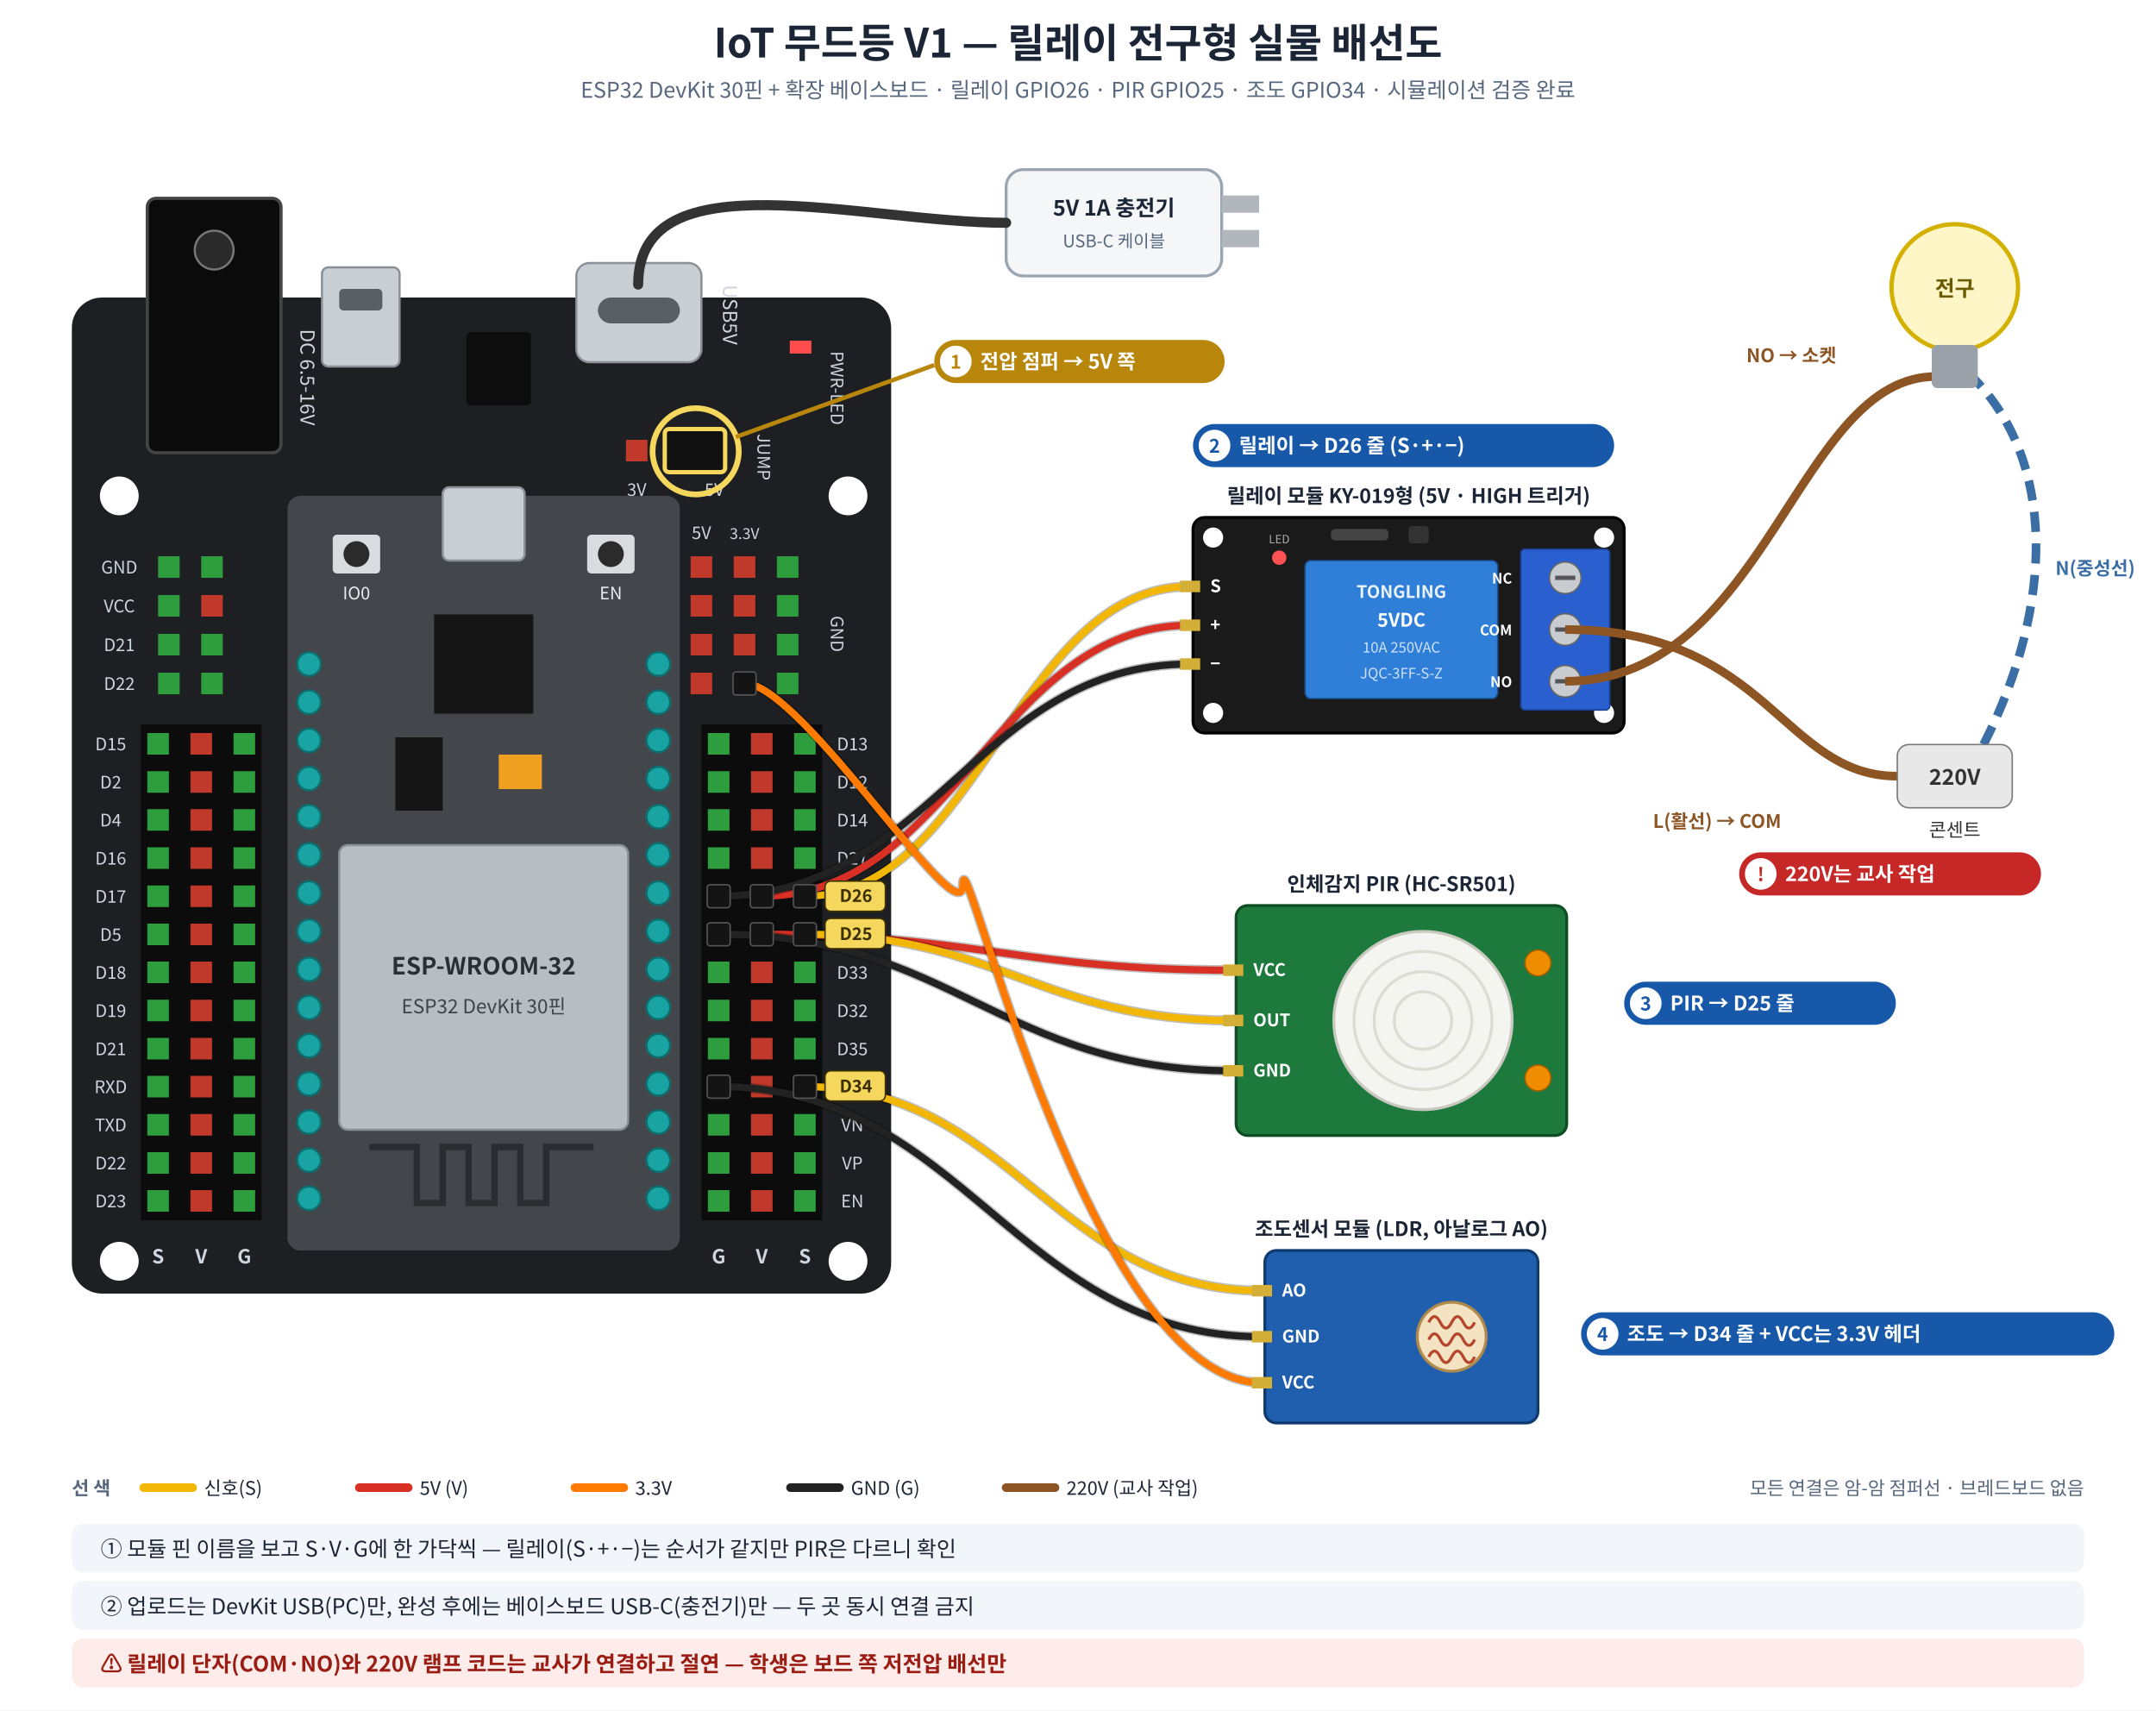
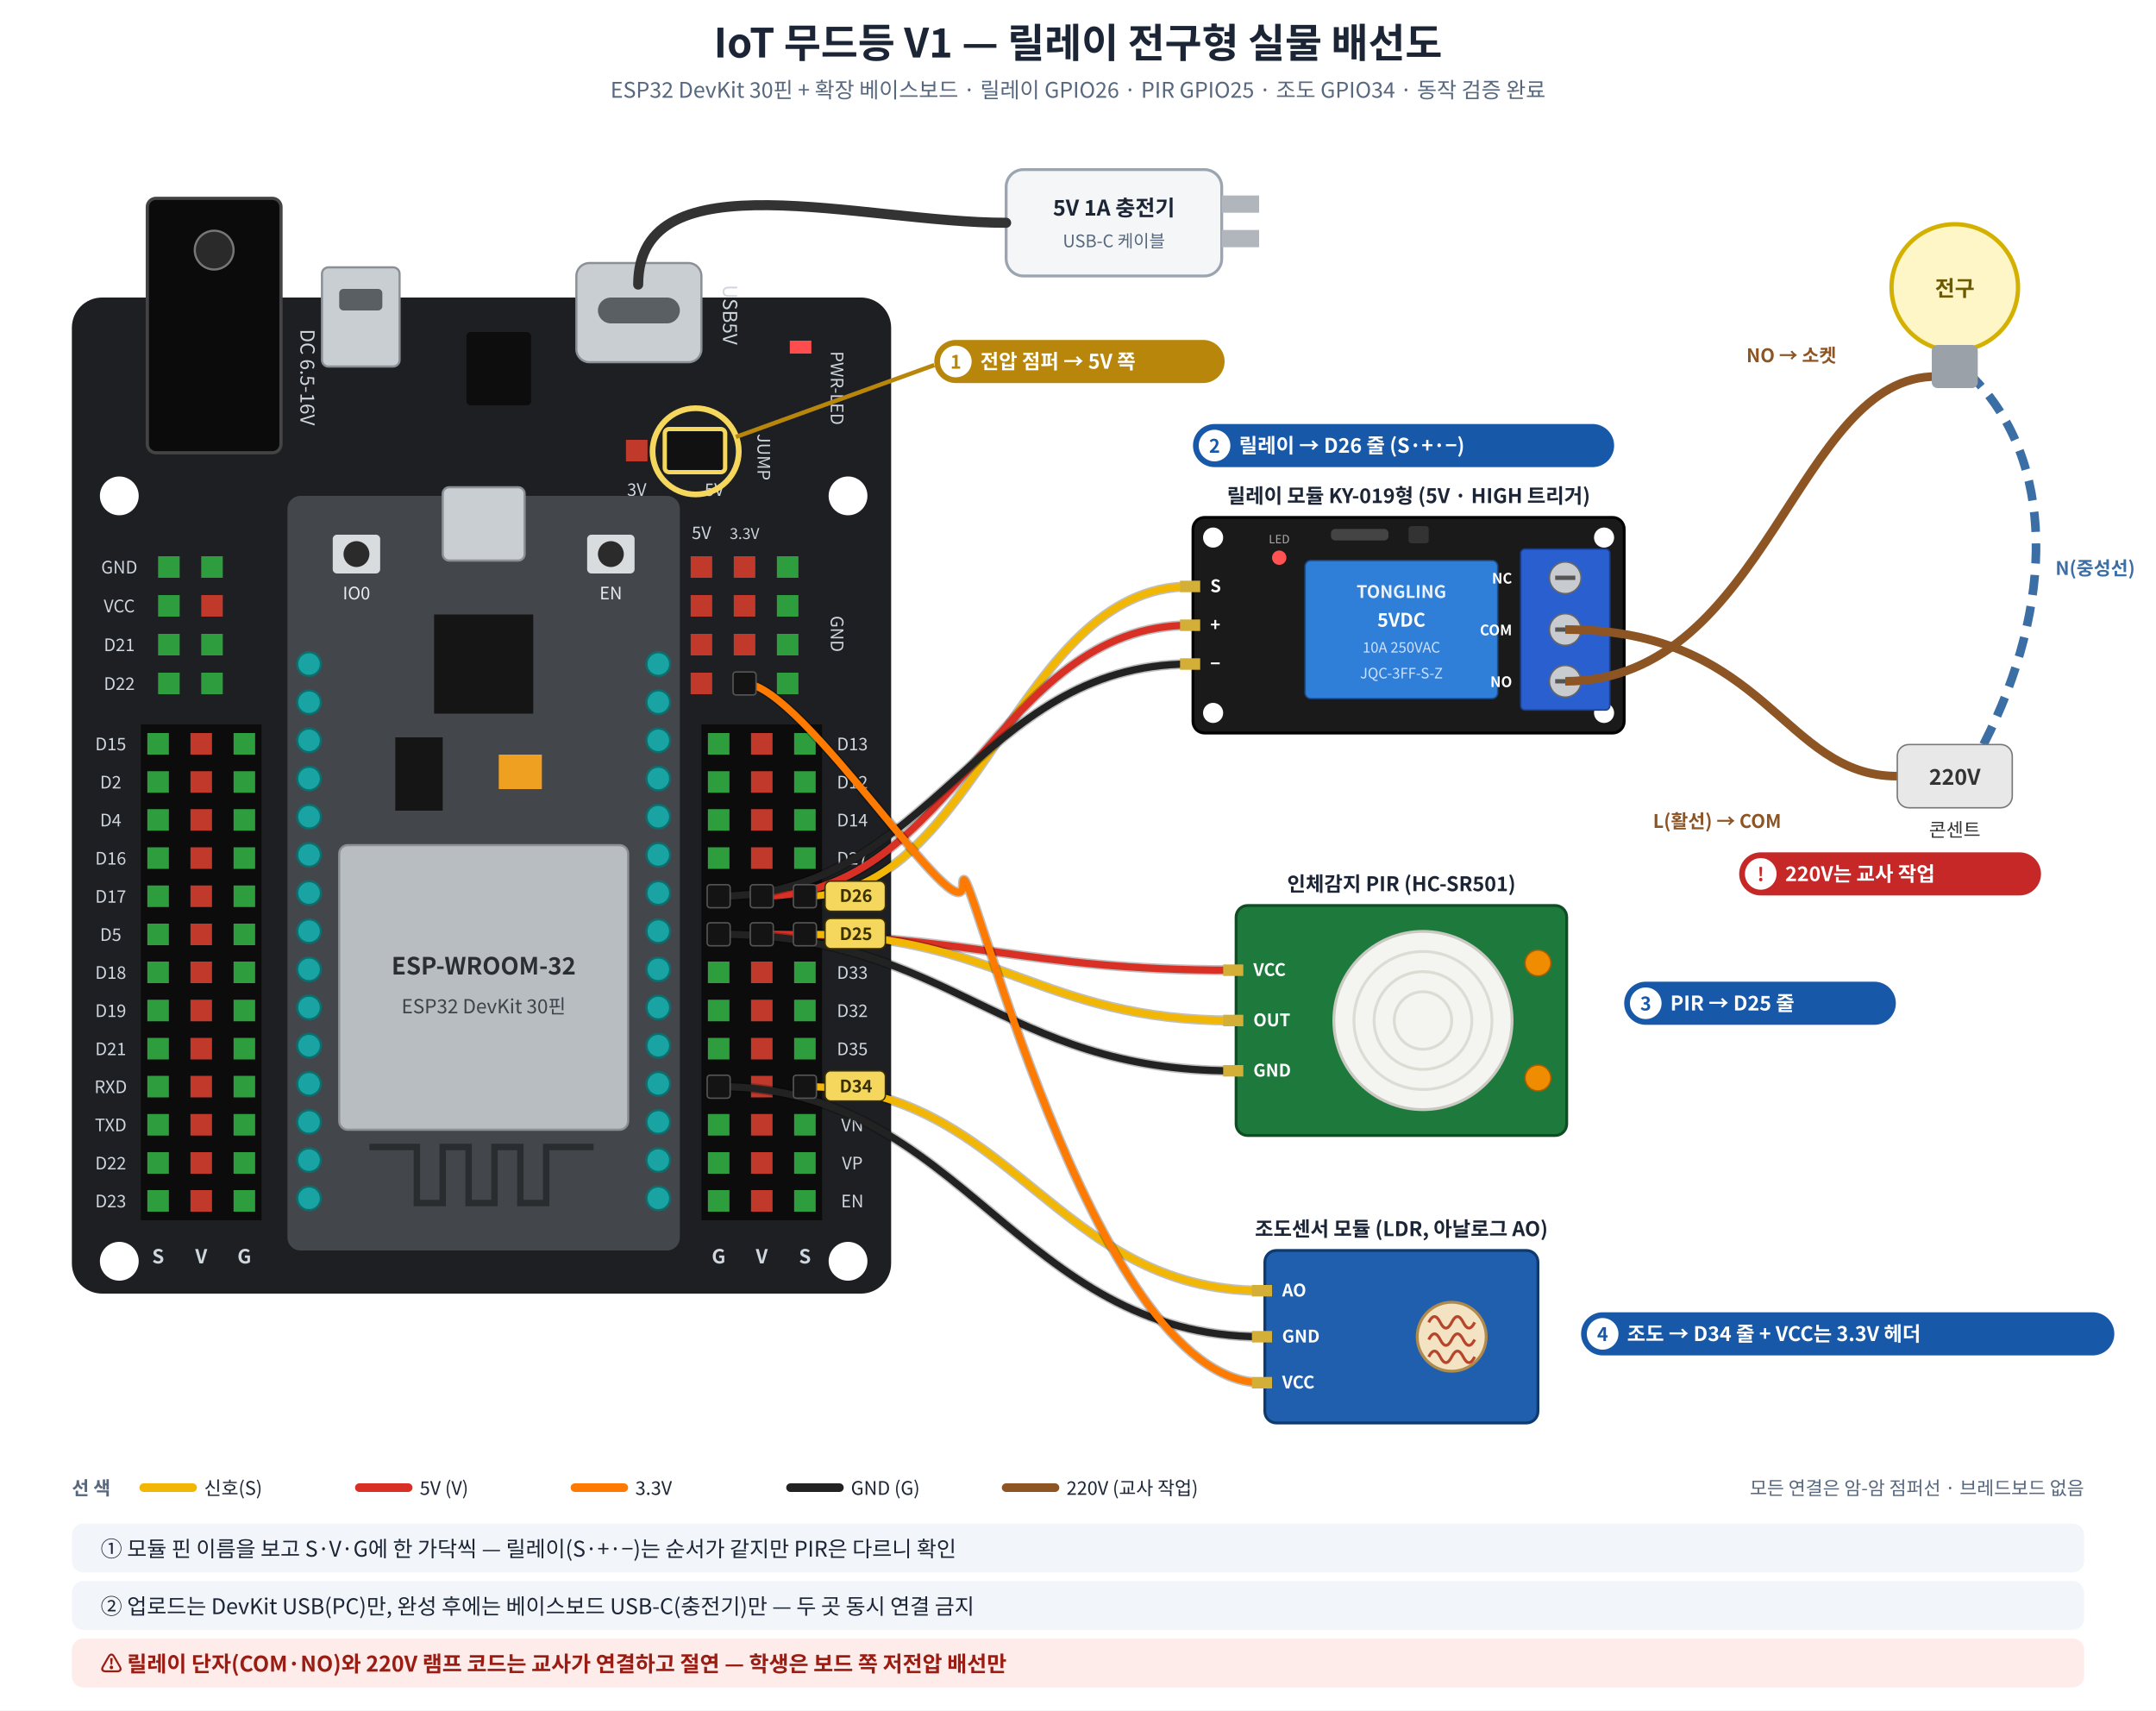
<svg xmlns="http://www.w3.org/2000/svg" width="1500" height="1190" viewBox="0 0 1500 1190" font-family="Pretendard, 'Noto Sans CJK KR', 'WenQuanYi Zen Hei', sans-serif">
  <rect width="1500" height="1190" fill="#ffffff" />
  <text x="750.0" y="40.0" font-size="28" font-weight="bold" fill="#1b2536" text-anchor="middle">IoT 무드등 V1 — 릴레이 전구형 실물 배선도</text>
-   <text x="750.0" y="68.0" font-size="15" fill="#56677e" text-anchor="middle">ESP32 DevKit 30핀 + 확장 베이스보드 · 릴레이 GPIO26 · PIR GPIO25 · 조도 GPIO34 · 시뮬레이션 검증 완료</text>
+   <text x="750.0" y="68.0" font-size="15" fill="#56677e" text-anchor="middle">ESP32 DevKit 30핀 + 확장 베이스보드 · 릴레이 GPIO26 · PIR GPIO25 · 조도 GPIO34 · 동작 검증 완료</text>
  <g transform="translate(50,120) scale(1.5)">
    <rect x="0" y="58" width="380" height="462" rx="14" fill="#1d1f22" />
    <circle cx="22" cy="150" r="9" fill="#ffffff" />
    <circle cx="360" cy="150" r="9" fill="#ffffff" />
    <circle cx="22" cy="505" r="9" fill="#ffffff" />
    <circle cx="360" cy="505" r="9" fill="#ffffff" />
    <rect x="35" y="12" width="62" height="118" rx="4" fill="#0b0b0b" stroke="#444" stroke-width="1.5" />
    <circle cx="66" cy="36" r="9" fill="#2a2a2a" stroke="#777" />
    <text x="106.0" y="95.0" font-size="9" fill="#cfd6de" text-anchor="middle" transform="rotate(90 106 95)">DC 6.5-16V</text>
    <rect x="116" y="44" width="36" height="46" rx="3" fill="#c9ced3" stroke="#8a9096" />
    <rect x="124" y="54" width="20" height="10" rx="2" fill="#5a5f64" />
    <rect x="183" y="74" width="30" height="34" rx="2" fill="#0d0d0d" />
    <rect x="234" y="42" width="58" height="46" rx="6" fill="#c9ced3" stroke="#8a9096" />
    <rect x="244" y="58" width="38" height="12" rx="6" fill="#5a5f64" />
    <text x="302.0" y="66.0" font-size="9" fill="#cfd6de" text-anchor="middle" transform="rotate(90 302 66)">USB5V</text>
    <rect x="333" y="78" width="10" height="6" fill="#ff4d4d" />
    <text x="352.0" y="100.0" font-size="8" fill="#cfd6de" text-anchor="middle" transform="rotate(90 352 100)">PWR-LED</text>
    <rect x="257" y="124" width="10" height="10" fill="#c0392b" />
    <rect x="275" y="124" width="10" height="10" fill="#2e9d3e" />
    <rect x="293" y="124" width="10" height="10" fill="#c0392b" />
    <rect x="275" y="119" width="28" height="20" rx="2" fill="#111" stroke="#f5d75d" stroke-width="2" />
    <text x="262.0" y="150.0" font-size="8" fill="#cfd6de" text-anchor="middle">3V</text>
    <text x="298.0" y="150.0" font-size="8" fill="#cfd6de" text-anchor="middle">5V</text>
    <text x="318.0" y="132.0" font-size="8" fill="#cfd6de" text-anchor="middle" transform="rotate(90 318 132)">JUMP</text>
    <text x="22.0" y="186.0" font-size="8" fill="#cfd6de" text-anchor="middle">GND</text>
    <rect x="40" y="178" width="10" height="10" fill="#2e9d3e" />
    <rect x="60" y="178" width="10" height="10" fill="#2e9d3e" />
    <text x="22.0" y="204.0" font-size="8" fill="#cfd6de" text-anchor="middle">VCC</text>
    <rect x="40" y="196" width="10" height="10" fill="#2e9d3e" />
    <rect x="60" y="196" width="10" height="10" fill="#c0392b" />
    <text x="22.0" y="222.0" font-size="8" fill="#cfd6de" text-anchor="middle">D21</text>
    <rect x="40" y="214" width="10" height="10" fill="#2e9d3e" />
    <rect x="60" y="214" width="10" height="10" fill="#2e9d3e" />
    <text x="22.0" y="240.0" font-size="8" fill="#cfd6de" text-anchor="middle">D22</text>
    <rect x="40" y="232" width="10" height="10" fill="#2e9d3e" />
    <rect x="60" y="232" width="10" height="10" fill="#2e9d3e" />
    <text x="292.0" y="170.0" font-size="8" fill="#cfd6de" text-anchor="middle">5V</text>
    <text x="312.0" y="170.0" font-size="7" fill="#cfd6de" text-anchor="middle">3.3V</text>
    <text x="352.0" y="214.0" font-size="8" fill="#cfd6de" text-anchor="middle" transform="rotate(90 352 214)">GND</text>
    <rect x="287" y="178" width="10" height="10" fill="#c0392b" />
    <rect x="307" y="178" width="10" height="10" fill="#c0392b" />
    <rect x="327" y="178" width="10" height="10" fill="#2e9d3e" />
    <rect x="287" y="196" width="10" height="10" fill="#c0392b" />
    <rect x="307" y="196" width="10" height="10" fill="#c0392b" />
    <rect x="327" y="196" width="10" height="10" fill="#2e9d3e" />
    <rect x="287" y="214" width="10" height="10" fill="#c0392b" />
    <rect x="307" y="214" width="10" height="10" fill="#c0392b" />
    <rect x="327" y="214" width="10" height="10" fill="#2e9d3e" />
    <rect x="287" y="232" width="10" height="10" fill="#c0392b" />
    <rect x="307" y="232" width="10" height="10" fill="#c0392b" />
    <rect x="327" y="232" width="10" height="10" fill="#2e9d3e" />
    <rect x="100" y="150" width="182" height="350" rx="6" fill="#43474b" />
    <rect x="172" y="146" width="38" height="34" rx="3" fill="#c9ced3" stroke="#8a9096" />
    <rect x="121" y="168" width="22" height="18" rx="2" fill="#d8dcdf" />
    <circle cx="132" cy="177" r="6" fill="#2b2b2b" />
    <text x="132.0" y="198.0" font-size="8" fill="#e8ecef" text-anchor="middle">IO0</text>
    <rect x="239" y="168" width="22" height="18" rx="2" fill="#d8dcdf" />
    <circle cx="250" cy="177" r="6" fill="#2b2b2b" />
    <text x="250.0" y="198.0" font-size="8" fill="#e8ecef" text-anchor="middle">EN</text>
    <rect x="168" y="205" width="46" height="46" fill="#151515" />
    <rect x="150" y="262" width="22" height="34" fill="#151515" />
    <rect x="198" y="270" width="20" height="16" fill="#f0a020" />
    <rect x="124" y="312" width="134" height="132" rx="4" fill="#b8bdc2" stroke="#8a9096" />
    <text x="191.0" y="372.0" font-size="11" font-weight="bold" fill="#2b2f33" text-anchor="middle">ESP-WROOM-32</text>
    <text x="191.0" y="390.0" font-size="9" fill="#3d434a" text-anchor="middle">ESP32 DevKit 30핀</text>
    <path d="M138 452 h22 v26 h12 v-26 h12 v26 h12 v-26 h12 v26 h12 v-26 h22" fill="none" stroke="#2a2d30" stroke-width="3" />
    <circle cx="110" cy="228.0" r="5.5" fill="#1aa3a3" stroke="#0d6e6e" />
    <circle cx="272" cy="228.0" r="5.5" fill="#1aa3a3" stroke="#0d6e6e" />
    <circle cx="110" cy="245.7" r="5.5" fill="#1aa3a3" stroke="#0d6e6e" />
    <circle cx="272" cy="245.7" r="5.5" fill="#1aa3a3" stroke="#0d6e6e" />
    <circle cx="110" cy="263.4" r="5.5" fill="#1aa3a3" stroke="#0d6e6e" />
    <circle cx="272" cy="263.4" r="5.5" fill="#1aa3a3" stroke="#0d6e6e" />
    <circle cx="110" cy="281.1" r="5.5" fill="#1aa3a3" stroke="#0d6e6e" />
    <circle cx="272" cy="281.1" r="5.5" fill="#1aa3a3" stroke="#0d6e6e" />
    <circle cx="110" cy="298.8" r="5.5" fill="#1aa3a3" stroke="#0d6e6e" />
    <circle cx="272" cy="298.8" r="5.5" fill="#1aa3a3" stroke="#0d6e6e" />
    <circle cx="110" cy="316.5" r="5.5" fill="#1aa3a3" stroke="#0d6e6e" />
    <circle cx="272" cy="316.5" r="5.5" fill="#1aa3a3" stroke="#0d6e6e" />
    <circle cx="110" cy="334.2" r="5.5" fill="#1aa3a3" stroke="#0d6e6e" />
    <circle cx="272" cy="334.2" r="5.5" fill="#1aa3a3" stroke="#0d6e6e" />
    <circle cx="110" cy="351.9" r="5.5" fill="#1aa3a3" stroke="#0d6e6e" />
    <circle cx="272" cy="351.9" r="5.5" fill="#1aa3a3" stroke="#0d6e6e" />
    <circle cx="110" cy="369.6" r="5.5" fill="#1aa3a3" stroke="#0d6e6e" />
    <circle cx="272" cy="369.6" r="5.5" fill="#1aa3a3" stroke="#0d6e6e" />
    <circle cx="110" cy="387.3" r="5.5" fill="#1aa3a3" stroke="#0d6e6e" />
    <circle cx="272" cy="387.3" r="5.5" fill="#1aa3a3" stroke="#0d6e6e" />
    <circle cx="110" cy="405.0" r="5.5" fill="#1aa3a3" stroke="#0d6e6e" />
    <circle cx="272" cy="405.0" r="5.5" fill="#1aa3a3" stroke="#0d6e6e" />
    <circle cx="110" cy="422.7" r="5.5" fill="#1aa3a3" stroke="#0d6e6e" />
    <circle cx="272" cy="422.7" r="5.5" fill="#1aa3a3" stroke="#0d6e6e" />
    <circle cx="110" cy="440.4" r="5.5" fill="#1aa3a3" stroke="#0d6e6e" />
    <circle cx="272" cy="440.4" r="5.5" fill="#1aa3a3" stroke="#0d6e6e" />
    <circle cx="110" cy="458.1" r="5.5" fill="#1aa3a3" stroke="#0d6e6e" />
    <circle cx="272" cy="458.1" r="5.5" fill="#1aa3a3" stroke="#0d6e6e" />
    <circle cx="110" cy="475.8" r="5.5" fill="#1aa3a3" stroke="#0d6e6e" />
    <circle cx="272" cy="475.8" r="5.5" fill="#1aa3a3" stroke="#0d6e6e" />
    <rect x="32" y="256" width="56" height="230" fill="#0c0c0c" />
    <rect x="35" y="260.0" width="10" height="10" fill="#2e9d3e" />
    <rect x="55" y="260.0" width="10" height="10" fill="#c0392b" />
    <rect x="75" y="260.0" width="10" height="10" fill="#2e9d3e" />
    <text x="18.0" y="268.0" font-size="8" fill="#cfd6de" text-anchor="middle">D15</text>
    <rect x="35" y="277.7" width="10" height="10" fill="#2e9d3e" />
    <rect x="55" y="277.7" width="10" height="10" fill="#c0392b" />
    <rect x="75" y="277.7" width="10" height="10" fill="#2e9d3e" />
    <text x="18.0" y="285.7" font-size="8" fill="#cfd6de" text-anchor="middle">D2</text>
    <rect x="35" y="295.3" width="10" height="10" fill="#2e9d3e" />
    <rect x="55" y="295.3" width="10" height="10" fill="#c0392b" />
    <rect x="75" y="295.3" width="10" height="10" fill="#2e9d3e" />
    <text x="18.0" y="303.3" font-size="8" fill="#cfd6de" text-anchor="middle">D4</text>
    <rect x="35" y="313.0" width="10" height="10" fill="#2e9d3e" />
    <rect x="55" y="313.0" width="10" height="10" fill="#c0392b" />
    <rect x="75" y="313.0" width="10" height="10" fill="#2e9d3e" />
    <text x="18.0" y="321.0" font-size="8" fill="#cfd6de" text-anchor="middle">D16</text>
    <rect x="35" y="330.7" width="10" height="10" fill="#2e9d3e" />
    <rect x="55" y="330.7" width="10" height="10" fill="#c0392b" />
    <rect x="75" y="330.7" width="10" height="10" fill="#2e9d3e" />
    <text x="18.0" y="338.7" font-size="8" fill="#cfd6de" text-anchor="middle">D17</text>
    <rect x="35" y="348.4" width="10" height="10" fill="#2e9d3e" />
    <rect x="55" y="348.4" width="10" height="10" fill="#c0392b" />
    <rect x="75" y="348.4" width="10" height="10" fill="#2e9d3e" />
    <text x="18.0" y="356.4" font-size="8" fill="#cfd6de" text-anchor="middle">D5</text>
    <rect x="35" y="366.0" width="10" height="10" fill="#2e9d3e" />
    <rect x="55" y="366.0" width="10" height="10" fill="#c0392b" />
    <rect x="75" y="366.0" width="10" height="10" fill="#2e9d3e" />
    <text x="18.0" y="374.0" font-size="8" fill="#cfd6de" text-anchor="middle">D18</text>
    <rect x="35" y="383.7" width="10" height="10" fill="#2e9d3e" />
    <rect x="55" y="383.7" width="10" height="10" fill="#c0392b" />
    <rect x="75" y="383.7" width="10" height="10" fill="#2e9d3e" />
    <text x="18.0" y="391.7" font-size="8" fill="#cfd6de" text-anchor="middle">D19</text>
    <rect x="35" y="401.4" width="10" height="10" fill="#2e9d3e" />
    <rect x="55" y="401.4" width="10" height="10" fill="#c0392b" />
    <rect x="75" y="401.4" width="10" height="10" fill="#2e9d3e" />
    <text x="18.0" y="409.4" font-size="8" fill="#cfd6de" text-anchor="middle">D21</text>
    <rect x="35" y="419.0" width="10" height="10" fill="#2e9d3e" />
    <rect x="55" y="419.0" width="10" height="10" fill="#c0392b" />
    <rect x="75" y="419.0" width="10" height="10" fill="#2e9d3e" />
    <text x="18.0" y="427.0" font-size="8" fill="#cfd6de" text-anchor="middle">RXD</text>
    <rect x="35" y="436.7" width="10" height="10" fill="#2e9d3e" />
    <rect x="55" y="436.7" width="10" height="10" fill="#c0392b" />
    <rect x="75" y="436.7" width="10" height="10" fill="#2e9d3e" />
    <text x="18.0" y="444.7" font-size="8" fill="#cfd6de" text-anchor="middle">TXD</text>
    <rect x="35" y="454.4" width="10" height="10" fill="#2e9d3e" />
    <rect x="55" y="454.4" width="10" height="10" fill="#c0392b" />
    <rect x="75" y="454.4" width="10" height="10" fill="#2e9d3e" />
    <text x="18.0" y="462.4" font-size="8" fill="#cfd6de" text-anchor="middle">D22</text>
    <rect x="35" y="472.0" width="10" height="10" fill="#2e9d3e" />
    <rect x="55" y="472.0" width="10" height="10" fill="#c0392b" />
    <rect x="75" y="472.0" width="10" height="10" fill="#2e9d3e" />
    <text x="18.0" y="480.0" font-size="8" fill="#cfd6de" text-anchor="middle">D23</text>
    <text x="40.0" y="506.0" font-size="9" font-weight="bold" fill="#cfd6de" text-anchor="middle">S</text>
    <text x="60.0" y="506.0" font-size="9" font-weight="bold" fill="#cfd6de" text-anchor="middle">V</text>
    <text x="80.0" y="506.0" font-size="9" font-weight="bold" fill="#cfd6de" text-anchor="middle">G</text>
    <rect x="292" y="256" width="56" height="230" fill="#0c0c0c" />
    <rect x="295" y="260.0" width="10" height="10" fill="#2e9d3e" />
    <rect x="315" y="260.0" width="10" height="10" fill="#c0392b" />
    <rect x="335" y="260.0" width="10" height="10" fill="#2e9d3e" />
    <text x="362.0" y="268.0" font-size="8" fill="#cfd6de" text-anchor="middle">D13</text>
    <rect x="295" y="277.7" width="10" height="10" fill="#2e9d3e" />
    <rect x="315" y="277.7" width="10" height="10" fill="#c0392b" />
    <rect x="335" y="277.7" width="10" height="10" fill="#2e9d3e" />
    <text x="362.0" y="285.7" font-size="8" fill="#cfd6de" text-anchor="middle">D12</text>
    <rect x="295" y="295.3" width="10" height="10" fill="#2e9d3e" />
    <rect x="315" y="295.3" width="10" height="10" fill="#c0392b" />
    <rect x="335" y="295.3" width="10" height="10" fill="#2e9d3e" />
    <text x="362.0" y="303.3" font-size="8" fill="#cfd6de" text-anchor="middle">D14</text>
    <rect x="295" y="313.0" width="10" height="10" fill="#2e9d3e" />
    <rect x="315" y="313.0" width="10" height="10" fill="#c0392b" />
    <rect x="335" y="313.0" width="10" height="10" fill="#2e9d3e" />
    <text x="362.0" y="321.0" font-size="8" fill="#cfd6de" text-anchor="middle">D27</text>
    <rect x="295" y="330.7" width="10" height="10" fill="#2e9d3e" />
    <rect x="315" y="330.7" width="10" height="10" fill="#c0392b" />
    <rect x="335" y="330.7" width="10" height="10" fill="#2e9d3e" />
    <text x="362.0" y="338.7" font-size="8" fill="#cfd6de" text-anchor="middle">D26</text>
    <rect x="295" y="348.4" width="10" height="10" fill="#2e9d3e" />
    <rect x="315" y="348.4" width="10" height="10" fill="#c0392b" />
    <rect x="335" y="348.4" width="10" height="10" fill="#2e9d3e" />
    <text x="362.0" y="356.4" font-size="8" fill="#cfd6de" text-anchor="middle">D25</text>
    <rect x="295" y="366.0" width="10" height="10" fill="#2e9d3e" />
    <rect x="315" y="366.0" width="10" height="10" fill="#c0392b" />
    <rect x="335" y="366.0" width="10" height="10" fill="#2e9d3e" />
    <text x="362.0" y="374.0" font-size="8" fill="#cfd6de" text-anchor="middle">D33</text>
    <rect x="295" y="383.7" width="10" height="10" fill="#2e9d3e" />
    <rect x="315" y="383.7" width="10" height="10" fill="#c0392b" />
    <rect x="335" y="383.7" width="10" height="10" fill="#2e9d3e" />
    <text x="362.0" y="391.7" font-size="8" fill="#cfd6de" text-anchor="middle">D32</text>
    <rect x="295" y="401.4" width="10" height="10" fill="#2e9d3e" />
    <rect x="315" y="401.4" width="10" height="10" fill="#c0392b" />
    <rect x="335" y="401.4" width="10" height="10" fill="#2e9d3e" />
    <text x="362.0" y="409.4" font-size="8" fill="#cfd6de" text-anchor="middle">D35</text>
    <rect x="295" y="419.0" width="10" height="10" fill="#2e9d3e" />
    <rect x="315" y="419.0" width="10" height="10" fill="#c0392b" />
    <rect x="335" y="419.0" width="10" height="10" fill="#2e9d3e" />
    <text x="362.0" y="427.0" font-size="8" fill="#cfd6de" text-anchor="middle">D34</text>
    <rect x="295" y="436.7" width="10" height="10" fill="#2e9d3e" />
    <rect x="315" y="436.7" width="10" height="10" fill="#c0392b" />
    <rect x="335" y="436.7" width="10" height="10" fill="#2e9d3e" />
    <text x="362.0" y="444.7" font-size="8" fill="#cfd6de" text-anchor="middle">VN</text>
    <rect x="295" y="454.4" width="10" height="10" fill="#2e9d3e" />
    <rect x="315" y="454.4" width="10" height="10" fill="#c0392b" />
    <rect x="335" y="454.4" width="10" height="10" fill="#2e9d3e" />
    <text x="362.0" y="462.4" font-size="8" fill="#cfd6de" text-anchor="middle">VP</text>
    <rect x="295" y="472.0" width="10" height="10" fill="#2e9d3e" />
    <rect x="315" y="472.0" width="10" height="10" fill="#c0392b" />
    <rect x="335" y="472.0" width="10" height="10" fill="#2e9d3e" />
    <text x="362.0" y="480.0" font-size="8" fill="#cfd6de" text-anchor="middle">EN</text>
    <text x="300.0" y="506.0" font-size="9" font-weight="bold" fill="#cfd6de" text-anchor="middle">G</text>
    <text x="320.0" y="506.0" font-size="9" font-weight="bold" fill="#cfd6de" text-anchor="middle">V</text>
    <text x="340.0" y="506.0" font-size="9" font-weight="bold" fill="#cfd6de" text-anchor="middle">S</text>
  </g>
  <path d="M560.0 623.5 C 680.6 623.5, 707.4 408.0, 828.0 408.0" fill="none" stroke="#000" stroke-opacity="0.25" stroke-width="7" stroke-linecap="round" />
  <path d="M560.0 623.5 C 680.6 623.5, 707.4 408.0, 828.0 408.0" fill="none" stroke="#f2b705" stroke-width="5" stroke-linecap="round" />
  <path d="M530.0 623.5 C 664.1 623.5, 693.9 435.0, 828.0 435.0" fill="none" stroke="#000" stroke-opacity="0.25" stroke-width="7" stroke-linecap="round" />
  <path d="M530.0 623.5 C 664.1 623.5, 693.9 435.0, 828.0 435.0" fill="none" stroke="#d93025" stroke-width="5" stroke-linecap="round" />
  <path d="M500.0 623.5 C 647.6 623.5, 680.4 462.0, 828.0 462.0" fill="none" stroke="#000" stroke-opacity="0.25" stroke-width="7" stroke-linecap="round" />
  <path d="M500.0 623.5 C 647.6 623.5, 680.4 462.0, 828.0 462.0" fill="none" stroke="#222222" stroke-width="5" stroke-linecap="round" />
  <rect x="830" y="360" width="300" height="150" rx="8" fill="#1a1a1a" stroke="#000" stroke-width="2" />
  <circle cx="844" cy="374" r="7" fill="#ffffff" />
  <circle cx="1116" cy="374" r="7" fill="#ffffff" />
  <circle cx="844" cy="496" r="7" fill="#ffffff" />
  <circle cx="1116" cy="496" r="7" fill="#ffffff" />
  <rect x="908" y="390" width="134" height="96" rx="4" fill="#2f7fd8" stroke="#1a4f8f" />
  <text x="975.0" y="416.0" font-size="12" font-weight="bold" fill="#eaf2ff" text-anchor="middle">TONGLING</text>
  <text x="975.0" y="436.0" font-size="13" font-weight="bold" fill="#ffffff" text-anchor="middle">5VDC</text>
  <text x="975.0" y="454.0" font-size="10" fill="#cfe1ff" text-anchor="middle">10A 250VAC</text>
  <text x="975.0" y="472.0" font-size="10" fill="#cfe1ff" text-anchor="middle">JQC-3FF-S-Z</text>
  <rect x="1058" y="382" width="62" height="112" rx="3" fill="#2a5fd0" stroke="#1a3f90" />
  <circle cx="1089" cy="402" r="11" fill="#c8ccd0" stroke="#666" />
  <path d="M1082 402 h14" stroke="#555" stroke-width="3" />
  <text x="1052.0" y="406.0" font-size="10" font-weight="bold" fill="#ffffff" text-anchor="end">NC</text>
  <circle cx="1089" cy="438" r="11" fill="#c8ccd0" stroke="#666" />
  <path d="M1082 438 h14" stroke="#555" stroke-width="3" />
  <text x="1052.0" y="442.0" font-size="10" font-weight="bold" fill="#ffffff" text-anchor="end">COM</text>
  <circle cx="1089" cy="474" r="11" fill="#c8ccd0" stroke="#666" />
  <path d="M1082 474 h14" stroke="#555" stroke-width="3" />
  <text x="1052.0" y="478.0" font-size="10" font-weight="bold" fill="#ffffff" text-anchor="end">NO</text>
  <rect x="926" y="368" width="40" height="8" rx="3" fill="#444" />
  <rect x="980" y="366" width="14" height="12" rx="2" fill="#333" />
  <circle cx="890" cy="388" r="5" fill="#ff5252" />
  <text x="890.0" y="378.0" font-size="8" fill="#aaa" text-anchor="middle">LED</text>
  <text x="980.0" y="350.0" font-size="14" font-weight="bold" fill="#1b2536" text-anchor="middle">릴레이 모듈 KY-019형 (5V · HIGH 트리거)</text>
  <rect x="821" y="404" width="14" height="8" fill="#d4af37" />
  <text x="842.0" y="412.0" font-size="12" font-weight="bold" fill="#ffffff" text-anchor="start">S</text>
  <rect x="821" y="431" width="14" height="8" fill="#d4af37" />
  <text x="842.0" y="439.0" font-size="12" font-weight="bold" fill="#ffffff" text-anchor="start">+</text>
  <rect x="821" y="458" width="14" height="8" fill="#d4af37" />
  <text x="842.0" y="466.0" font-size="12" font-weight="bold" fill="#ffffff" text-anchor="start">−</text>
  <rect x="492.0" y="615.52" width="16" height="16" rx="2" fill="#141414" stroke="#555" stroke-width="1" />
  <rect x="522.0" y="615.52" width="16" height="16" rx="2" fill="#141414" stroke="#555" stroke-width="1" />
  <rect x="552.0" y="615.52" width="16" height="16" rx="2" fill="#141414" stroke="#555" stroke-width="1" />
  <path d="M530.0 650.0 C 677.6 650.0, 710.4 675.0, 858.0 675.0" fill="none" stroke="#000" stroke-opacity="0.25" stroke-width="7" stroke-linecap="round" />
  <path d="M530.0 650.0 C 677.6 650.0, 710.4 675.0, 858.0 675.0" fill="none" stroke="#d93025" stroke-width="5" stroke-linecap="round" />
  <path d="M560.0 650.0 C 694.1 650.0, 723.9 710.0, 858.0 710.0" fill="none" stroke="#000" stroke-opacity="0.25" stroke-width="7" stroke-linecap="round" />
  <path d="M560.0 650.0 C 694.1 650.0, 723.9 710.0, 858.0 710.0" fill="none" stroke="#f2b705" stroke-width="5" stroke-linecap="round" />
  <path d="M500.0 650.0 C 661.1 650.0, 696.9 745.0, 858.0 745.0" fill="none" stroke="#000" stroke-opacity="0.25" stroke-width="7" stroke-linecap="round" />
  <path d="M500.0 650.0 C 661.1 650.0, 696.9 745.0, 858.0 745.0" fill="none" stroke="#222222" stroke-width="5" stroke-linecap="round" />
  <path d="M560.0 756.0 C 703.1 756.0, 734.9 898.0, 878.0 898.0" fill="none" stroke="#000" stroke-opacity="0.25" stroke-width="7" stroke-linecap="round" />
  <path d="M560.0 756.0 C 703.1 756.0, 734.9 898.0, 878.0 898.0" fill="none" stroke="#f2b705" stroke-width="5" stroke-linecap="round" />
  <path d="M500.0 756.0 C 670.1 756.0, 707.9 930.0, 878.0 930.0" fill="none" stroke="#000" stroke-opacity="0.25" stroke-width="7" stroke-linecap="round" />
  <path d="M500.0 756.0 C 670.1 756.0, 707.9 930.0, 878.0 930.0" fill="none" stroke="#222222" stroke-width="5" stroke-linecap="round" />
  <path d="M518.0 475.5 C 558.0 475.5, 670.0 655.0, 670.0 615.0 S 758.0 962.0, 878.0 962.0" fill="none" stroke="#000" stroke-opacity="0.25" stroke-width="7" stroke-linecap="round" />
  <path d="M518.0 475.5 C 558.0 475.5, 670.0 655.0, 670.0 615.0 S 758.0 962.0, 878.0 962.0" fill="none" stroke="#ff7a00" stroke-width="5" stroke-linecap="round" />
  <rect x="860" y="630" width="230" height="160" rx="8" fill="#1e7a3c" stroke="#0f4d24" stroke-width="2" />
  <circle cx="990" cy="710" r="62" fill="#f4f4f1" stroke="#c9c9c2" stroke-width="2" />
  <circle cx="990" cy="710" r="48" fill="none" stroke="#dcdcd4" stroke-width="2" />
  <circle cx="990" cy="710" r="34" fill="none" stroke="#dcdcd4" stroke-width="2" />
  <circle cx="990" cy="710" r="20" fill="none" stroke="#dcdcd4" stroke-width="2" />
  <circle cx="1070" cy="670" r="9" fill="#f08c00" stroke="#a35f00" />
  <circle cx="1070" cy="750" r="9" fill="#f08c00" stroke="#a35f00" />
  <text x="975.0" y="620.0" font-size="14" font-weight="bold" fill="#1b2536" text-anchor="middle">인체감지 PIR (HC-SR501)</text>
  <rect x="851" y="671" width="14" height="8" fill="#d4af37" />
  <text x="872.0" y="679.0" font-size="12" font-weight="bold" fill="#ffffff" text-anchor="start">VCC</text>
  <rect x="851" y="706" width="14" height="8" fill="#d4af37" />
  <text x="872.0" y="714.0" font-size="12" font-weight="bold" fill="#ffffff" text-anchor="start">OUT</text>
  <rect x="851" y="741" width="14" height="8" fill="#d4af37" />
  <text x="872.0" y="749.0" font-size="12" font-weight="bold" fill="#ffffff" text-anchor="start">GND</text>
  <rect x="880" y="870" width="190" height="120" rx="8" fill="#1f5fae" stroke="#0e3a70" stroke-width="2" />
  <circle cx="1010" cy="930" r="24" fill="#f3e3c3" stroke="#b08a4a" stroke-width="2" />
  <path d="M994 920 q4 -8 8 0 t8 0 t8 0 t8 0 M994 932 q4 -8 8 0 t8 0 t8 0 t8 0 M994 944 q4 -8 8 0 t8 0 t8 0 t8 0" fill="none" stroke="#b5452b" stroke-width="2" />
  <text x="975.0" y="860.0" font-size="14" font-weight="bold" fill="#1b2536" text-anchor="middle">조도센서 모듈 (LDR, 아날로그 AO)</text>
  <rect x="871" y="894" width="14" height="8" fill="#d4af37" />
  <text x="892.0" y="902.0" font-size="12" font-weight="bold" fill="#ffffff" text-anchor="start">AO</text>
  <rect x="871" y="926" width="14" height="8" fill="#d4af37" />
  <text x="892.0" y="934.0" font-size="12" font-weight="bold" fill="#ffffff" text-anchor="start">GND</text>
  <rect x="871" y="958" width="14" height="8" fill="#d4af37" />
  <text x="892.0" y="966.0" font-size="12" font-weight="bold" fill="#ffffff" text-anchor="start">VCC</text>
  <rect x="492.0" y="642.025" width="16" height="16" rx="2" fill="#141414" stroke="#555" stroke-width="1" />
  <rect x="522.0" y="642.025" width="16" height="16" rx="2" fill="#141414" stroke="#555" stroke-width="1" />
  <rect x="552.0" y="642.025" width="16" height="16" rx="2" fill="#141414" stroke="#555" stroke-width="1" />
  <rect x="492.0" y="748.045" width="16" height="16" rx="2" fill="#141414" stroke="#555" stroke-width="1" />
  <rect x="552.0" y="748.045" width="16" height="16" rx="2" fill="#141414" stroke="#555" stroke-width="1" />
  <rect x="510.0" y="467.5" width="16" height="16" rx="2" fill="#141414" stroke="#555" stroke-width="1" />
  <path d="M1089 438 C 1230 438, 1240 540, 1320 540" fill="none" stroke="#8d5524" stroke-width="6" />
  <path d="M1089 474 C 1230 474, 1250 260, 1348 262" fill="none" stroke="#8d5524" stroke-width="6" />
  <path d="M1380 518 C 1430 420, 1430 320, 1372 262" fill="none" stroke="#3b6ea5" stroke-width="6" stroke-dasharray="14 8" />
  <circle cx="1360" cy="200" r="44" fill="#fff6c8" stroke="#d4b100" stroke-width="3" />
  <rect x="1344" y="240" width="32" height="30" rx="4" fill="#9aa1a8" />
  <text x="1360.0" y="206.0" font-size="15" font-weight="bold" fill="#6b5a00" text-anchor="middle">전구</text>
  <rect x="1320" y="518" width="80" height="44" rx="8" fill="#e8e8e8" stroke="#777" />
  <text x="1360.0" y="546.0" font-size="15" font-weight="bold" fill="#333" text-anchor="middle">220V</text>
  <text x="1360.0" y="582.0" font-size="13" fill="#333" text-anchor="middle">콘센트</text>
  <text x="1150.0" y="576.0" font-size="13" font-weight="bold" fill="#8d5524" text-anchor="start">L(활선) → COM</text>
  <text x="1215.0" y="252.0" font-size="13" font-weight="bold" fill="#8d5524" text-anchor="start">NO → 소켓</text>
  <text x="1430.0" y="400.0" font-size="13" font-weight="bold" fill="#3b6ea5" text-anchor="start">N(중성선)</text>
  <rect x="1210" y="593" width="210" height="30" rx="15" fill="#c62828" />
  <circle cx="1225" cy="608" r="11" fill="#ffffff" />
  <text x="1225.0" y="613.0" font-size="13" font-weight="bold" fill="#c62828" text-anchor="middle">!</text>
  <text x="1242.0" y="613.0" font-size="14" font-weight="bold" fill="#ffffff" text-anchor="start">220V는 교사 작업</text>
  <rect x="700" y="118" width="150" height="74" rx="12" fill="#f4f6f8" stroke="#9aa5b1" stroke-width="2" />
  <rect x="850" y="136" width="26" height="12" fill="#b0b6bc" />
  <rect x="850" y="160" width="26" height="12" fill="#b0b6bc" />
  <text x="775.0" y="150.0" font-size="15" font-weight="bold" fill="#1b2536" text-anchor="middle">5V 1A 충전기</text>
  <text x="775.0" y="172.0" font-size="12" fill="#56677e" text-anchor="middle">USB-C 케이블</text>
  <path d="M700 155 C 600 155, 444 108, 444 198" fill="none" stroke="#333" stroke-width="7" stroke-linecap="round" />
  <circle cx="484" cy="314" r="30" fill="none" stroke="#f5d75d" stroke-width="4" />
  <path d="M512 304 L 650 254" stroke="#b8860b" stroke-width="3" />
  <rect x="650" y="236.5" width="202" height="30" rx="15" fill="#b8860b" />
  <circle cx="665" cy="251.5" r="11" fill="#ffffff" />
  <text x="665.0" y="256.5" font-size="13" font-weight="bold" fill="#b8860b" text-anchor="middle">1</text>
  <text x="682.0" y="256.5" font-size="14" font-weight="bold" fill="#ffffff" text-anchor="start">전압 점퍼 → 5V 쪽</text>
  <rect x="830" y="295" width="293" height="30" rx="15" fill="#1758a8" />
  <circle cx="845" cy="310" r="11" fill="#ffffff" />
  <text x="845.0" y="315.0" font-size="13" font-weight="bold" fill="#1758a8" text-anchor="middle">2</text>
  <text x="862.0" y="315.0" font-size="14" font-weight="bold" fill="#ffffff" text-anchor="start">릴레이 → D26 줄 (S·+·−)</text>
  <rect x="1130" y="683" width="189" height="30" rx="15" fill="#1758a8" />
  <circle cx="1145" cy="698" r="11" fill="#ffffff" />
  <text x="1145.0" y="703.0" font-size="13" font-weight="bold" fill="#1758a8" text-anchor="middle">3</text>
  <text x="1162.0" y="703.0" font-size="14" font-weight="bold" fill="#ffffff" text-anchor="start">PIR → D25 줄</text>
  <rect x="1100" y="913" width="371" height="30" rx="15" fill="#1758a8" />
  <circle cx="1115" cy="928" r="11" fill="#ffffff" />
  <text x="1115.0" y="933.0" font-size="13" font-weight="bold" fill="#1758a8" text-anchor="middle">4</text>
  <text x="1132.0" y="933.0" font-size="14" font-weight="bold" fill="#ffffff" text-anchor="start">조도 → D34 줄 + VCC는 3.3V 헤더</text>
  <rect x="574" y="613" width="42" height="21" rx="4" fill="#f5d75d" stroke="#3a3000" />
  <text x="595.5" y="627.5" font-size="12" font-weight="bold" fill="#3a3000" text-anchor="middle">D26</text>
  <rect x="574" y="639" width="42" height="21" rx="4" fill="#f5d75d" stroke="#3a3000" />
  <text x="595.5" y="654.0" font-size="12" font-weight="bold" fill="#3a3000" text-anchor="middle">D25</text>
  <rect x="574" y="745" width="42" height="21" rx="4" fill="#f5d75d" stroke="#3a3000" />
  <text x="595.5" y="760.0" font-size="12" font-weight="bold" fill="#3a3000" text-anchor="middle">D34</text>
  <text x="50.0" y="1040.0" font-size="13" font-weight="bold" fill="#56677e" text-anchor="start">선 색</text>
  <path d="M100 1035 h34" stroke="#f2b705" stroke-width="6" stroke-linecap="round" />
  <text x="142.0" y="1040.0" font-size="13" fill="#1b2536" text-anchor="start">신호(S)</text>
  <path d="M250 1035 h34" stroke="#d93025" stroke-width="6" stroke-linecap="round" />
  <text x="292.0" y="1040.0" font-size="13" fill="#1b2536" text-anchor="start">5V (V)</text>
  <path d="M400 1035 h34" stroke="#ff7a00" stroke-width="6" stroke-linecap="round" />
  <text x="442.0" y="1040.0" font-size="13" fill="#1b2536" text-anchor="start">3.3V</text>
  <path d="M550 1035 h34" stroke="#222222" stroke-width="6" stroke-linecap="round" />
  <text x="592.0" y="1040.0" font-size="13" fill="#1b2536" text-anchor="start">GND (G)</text>
  <path d="M700 1035 h34" stroke="#8d5524" stroke-width="6" stroke-linecap="round" />
  <text x="742.0" y="1040.0" font-size="13" fill="#1b2536" text-anchor="start">220V (교사 작업)</text>
  <text x="1450.0" y="1040.0" font-size="13" fill="#56677e" text-anchor="end">모든 연결은 암-암 점퍼선 · 브레드보드 없음</text>
  <rect x="50" y="1060" width="1400" height="34" rx="8" fill="#f2f5f9" />
  <text x="70.0" y="1083.0" font-size="15" fill="#1b2536" text-anchor="start">① 모듈 핀 이름을 보고 S·V·G에 한 가닥씩 — 릴레이(S·+·−)는 순서가 같지만 PIR은 다르니 확인</text>
  <rect x="50" y="1100" width="1400" height="34" rx="8" fill="#f2f5f9" />
  <text x="70.0" y="1123.0" font-size="15" fill="#1b2536" text-anchor="start">② 업로드는 DevKit USB(PC)만, 완성 후에는 베이스보드 USB-C(충전기)만 — 두 곳 동시 연결 금지</text>
  <rect x="50" y="1140" width="1400" height="34" rx="8" fill="#fdecea" />
  <text x="70.0" y="1163.0" font-size="15" font-weight="bold" fill="#9a1c12" text-anchor="start">⚠ 릴레이 단자(COM·NO)와 220V 램프 코드는 교사가 연결하고 절연 — 학생은 보드 쪽 저전압 배선만</text>
</svg>
